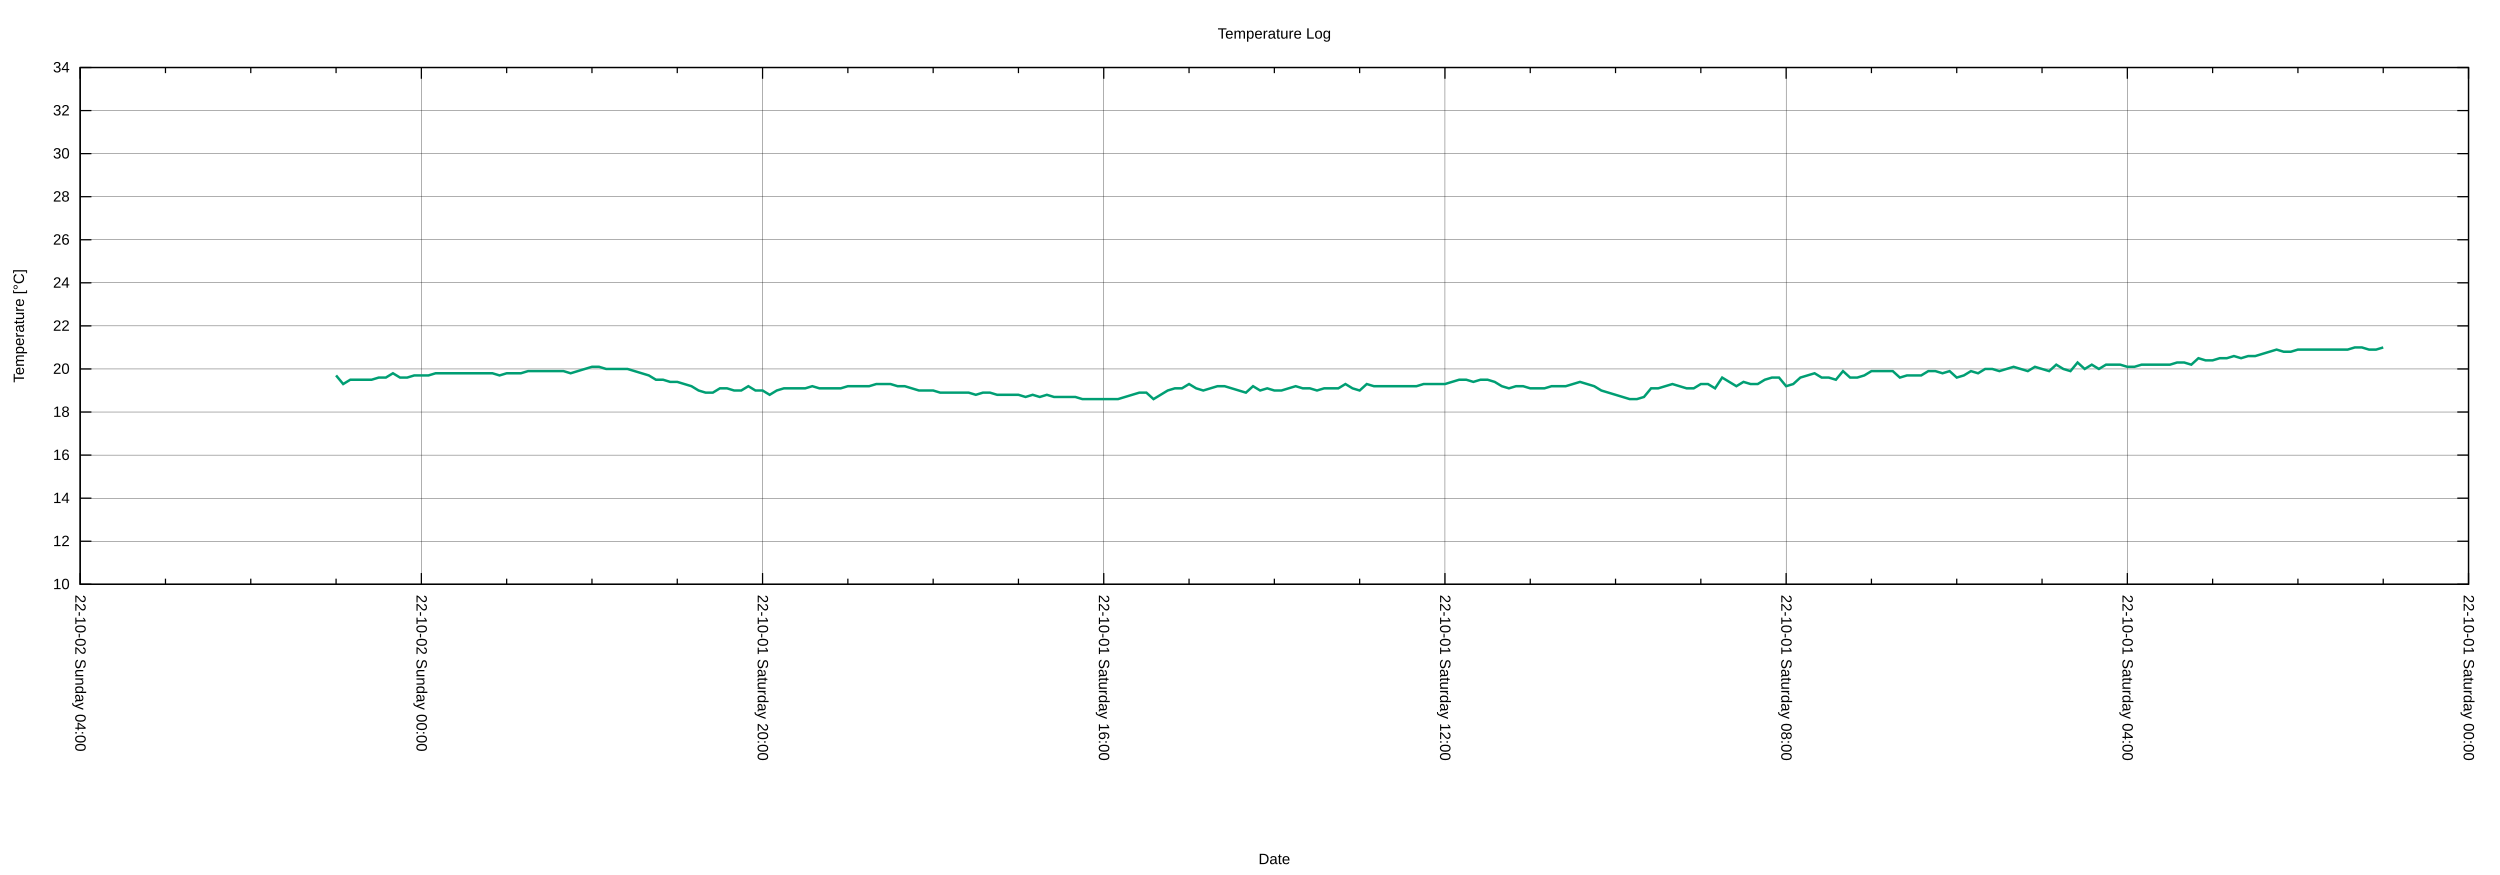
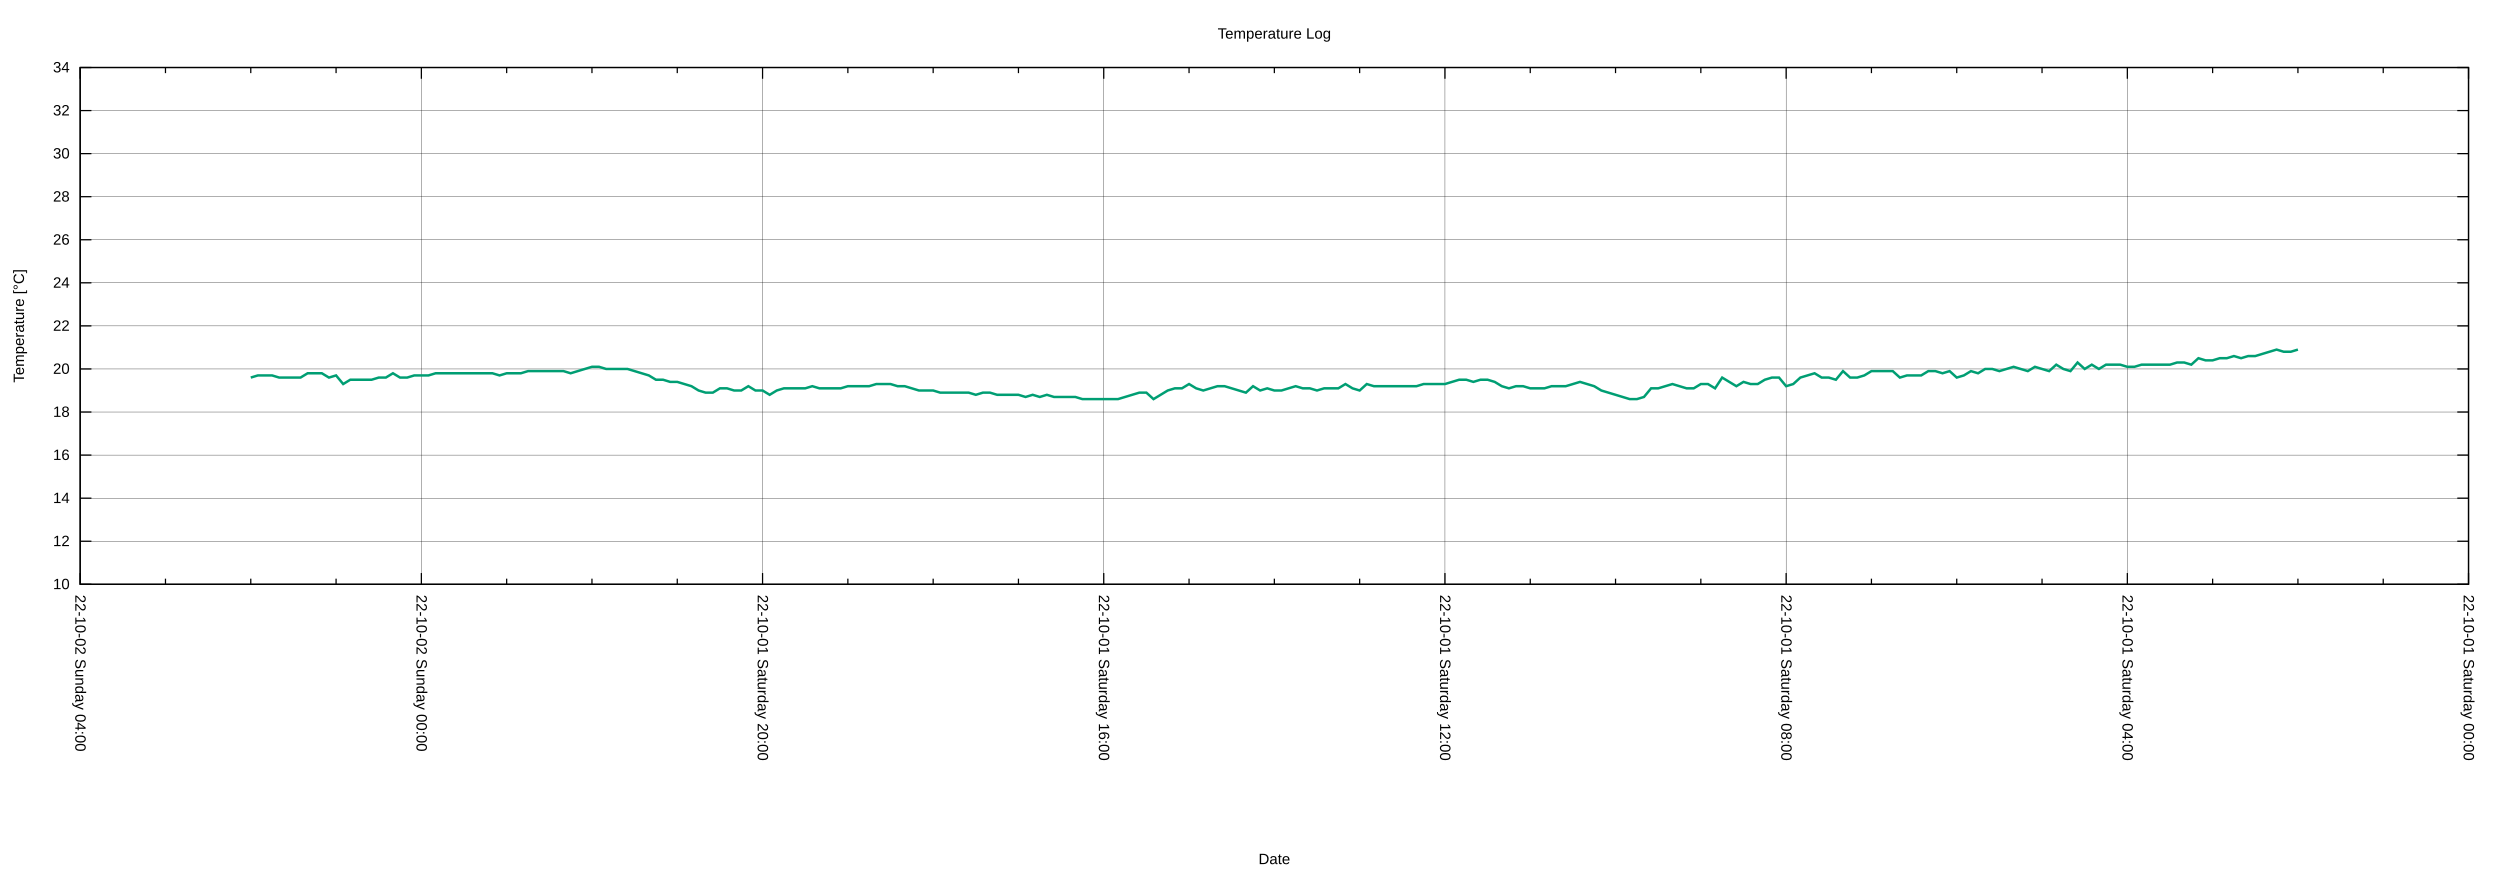
<svg xmlns="http://www.w3.org/2000/svg" xmlns:xlink="http://www.w3.org/1999/xlink" width="2000" height="700" viewBox="0 0 2000 700">
  <g id="gnuplot_canvas">
    <rect x="0" y="0" width="2000" height="700" fill="none" />
    <defs>
      <circle id="gpDot" r="0.5" stroke-width="0.5" stroke="currentColor" />
      <path id="gpPt0" stroke-width="0.222" stroke="currentColor" d="M-1,0 h2 M0,-1 v2" />
      <path id="gpPt1" stroke-width="0.222" stroke="currentColor" d="M-1,-1 L1,1 M1,-1 L-1,1" />
      <path id="gpPt2" stroke-width="0.222" stroke="currentColor" d="M-1,0 L1,0 M0,-1 L0,1 M-1,-1 L1,1 M-1,1 L1,-1" />
      <rect id="gpPt3" stroke-width="0.222" stroke="currentColor" x="-1" y="-1" width="2" height="2" />
      <rect id="gpPt4" stroke-width="0.222" stroke="currentColor" fill="currentColor" x="-1" y="-1" width="2" height="2" />
      <circle id="gpPt5" stroke-width="0.222" stroke="currentColor" cx="0" cy="0" r="1" />
      <use xlink:href="#gpPt5" id="gpPt6" fill="currentColor" stroke="none" />
      <path id="gpPt7" stroke-width="0.222" stroke="currentColor" d="M0,-1.33 L-1.33,0.67 L1.33,0.67 z" />
      <use xlink:href="#gpPt7" id="gpPt8" fill="currentColor" stroke="none" />
      <use xlink:href="#gpPt7" id="gpPt9" stroke="currentColor" transform="rotate(180)" />
      <use xlink:href="#gpPt9" id="gpPt10" fill="currentColor" stroke="none" />
      <use xlink:href="#gpPt3" id="gpPt11" stroke="currentColor" transform="rotate(45)" />
      <use xlink:href="#gpPt11" id="gpPt12" fill="currentColor" stroke="none" />
      <path id="gpPt13" stroke-width="0.222" stroke="currentColor" d="M0,1.330 L1.265,0.411 L0.782,-1.067 L-0.782,-1.076 L-1.265,0.411 z" />
      <use xlink:href="#gpPt13" id="gpPt14" fill="currentColor" stroke="none" />
      <filter id="textbox" filterUnits="objectBoundingBox" x="0" y="0" height="1" width="1">
        <feFlood flood-color="white" flood-opacity="1" result="bgnd" />
        <feComposite in="SourceGraphic" in2="bgnd" operator="atop" />
      </filter>
      <filter id="greybox" filterUnits="objectBoundingBox" x="0" y="0" height="1" width="1">
        <feFlood flood-color="lightgrey" flood-opacity="1" result="grey" />
        <feComposite in="SourceGraphic" in2="grey" operator="atop" />
      </filter>
    </defs>
    <g fill="none" color="white" stroke="currentColor" stroke-width="1.00" stroke-linecap="butt" stroke-linejoin="miter">
</g>
    <g fill="none" color="black" stroke="currentColor" stroke-width="1.00" stroke-linecap="butt" stroke-linejoin="miter">
</g>
    <g fill="none" color="black" stroke="black" stroke-width="0.25" stroke-linecap="butt" stroke-linejoin="miter">
</g>
    <g fill="none" color="black" stroke="currentColor" stroke-width="0.25" stroke-linecap="butt" stroke-linejoin="miter">
      <path stroke="black" class="gridline" d="M64.14,467.43 L1974.82,467.43  " />
    </g>
    <g fill="none" color="black" stroke="black" stroke-width="1.00" stroke-linecap="butt" stroke-linejoin="miter">
</g>
    <g fill="none" color="black" stroke="currentColor" stroke-width="1.00" stroke-linecap="butt" stroke-linejoin="miter">
      <path stroke="black" d="M64.14,467.43 L73.14,467.43 M1974.82,467.43 L1965.82,467.43  " />
      <g transform="translate(55.75,471.33)" stroke="none" fill="black" font-family="Arial" font-size="12.00" text-anchor="end">
        <text>
          <tspan font-family="Arial"> 10</tspan>
        </text>
      </g>
    </g>
    <g fill="none" color="black" stroke="currentColor" stroke-width="1.00" stroke-linecap="butt" stroke-linejoin="miter">
</g>
    <g fill="none" color="black" stroke="black" stroke-width="0.25" stroke-linecap="butt" stroke-linejoin="miter">
</g>
    <g fill="none" color="black" stroke="currentColor" stroke-width="0.25" stroke-linecap="butt" stroke-linejoin="miter">
      <path stroke="black" class="gridline" d="M64.14,432.98 L1974.82,432.98  " />
    </g>
    <g fill="none" color="black" stroke="black" stroke-width="1.00" stroke-linecap="butt" stroke-linejoin="miter">
</g>
    <g fill="none" color="black" stroke="currentColor" stroke-width="1.00" stroke-linecap="butt" stroke-linejoin="miter">
      <path stroke="black" d="M64.14,432.98 L73.14,432.98 M1974.82,432.98 L1965.82,432.98  " />
      <g transform="translate(55.75,436.88)" stroke="none" fill="black" font-family="Arial" font-size="12.00" text-anchor="end">
        <text>
          <tspan font-family="Arial"> 12</tspan>
        </text>
      </g>
    </g>
    <g fill="none" color="black" stroke="currentColor" stroke-width="1.00" stroke-linecap="butt" stroke-linejoin="miter">
</g>
    <g fill="none" color="black" stroke="black" stroke-width="0.25" stroke-linecap="butt" stroke-linejoin="miter">
</g>
    <g fill="none" color="black" stroke="currentColor" stroke-width="0.25" stroke-linecap="butt" stroke-linejoin="miter">
      <path stroke="black" class="gridline" d="M64.14,398.53 L1974.82,398.53  " />
    </g>
    <g fill="none" color="black" stroke="black" stroke-width="1.00" stroke-linecap="butt" stroke-linejoin="miter">
</g>
    <g fill="none" color="black" stroke="currentColor" stroke-width="1.00" stroke-linecap="butt" stroke-linejoin="miter">
      <path stroke="black" d="M64.14,398.53 L73.14,398.53 M1974.82,398.53 L1965.82,398.53  " />
      <g transform="translate(55.75,402.43)" stroke="none" fill="black" font-family="Arial" font-size="12.00" text-anchor="end">
        <text>
          <tspan font-family="Arial"> 14</tspan>
        </text>
      </g>
    </g>
    <g fill="none" color="black" stroke="currentColor" stroke-width="1.00" stroke-linecap="butt" stroke-linejoin="miter">
</g>
    <g fill="none" color="black" stroke="black" stroke-width="0.25" stroke-linecap="butt" stroke-linejoin="miter">
</g>
    <g fill="none" color="black" stroke="currentColor" stroke-width="0.25" stroke-linecap="butt" stroke-linejoin="miter">
      <path stroke="black" class="gridline" d="M64.14,364.07 L1974.82,364.07  " />
    </g>
    <g fill="none" color="black" stroke="black" stroke-width="1.00" stroke-linecap="butt" stroke-linejoin="miter">
</g>
    <g fill="none" color="black" stroke="currentColor" stroke-width="1.00" stroke-linecap="butt" stroke-linejoin="miter">
      <path stroke="black" d="M64.14,364.07 L73.14,364.07 M1974.82,364.07 L1965.82,364.07  " />
      <g transform="translate(55.75,367.97)" stroke="none" fill="black" font-family="Arial" font-size="12.00" text-anchor="end">
        <text>
          <tspan font-family="Arial"> 16</tspan>
        </text>
      </g>
    </g>
    <g fill="none" color="black" stroke="currentColor" stroke-width="1.00" stroke-linecap="butt" stroke-linejoin="miter">
</g>
    <g fill="none" color="black" stroke="black" stroke-width="0.25" stroke-linecap="butt" stroke-linejoin="miter">
</g>
    <g fill="none" color="black" stroke="currentColor" stroke-width="0.25" stroke-linecap="butt" stroke-linejoin="miter">
      <path stroke="black" class="gridline" d="M64.14,329.62 L1974.82,329.62  " />
    </g>
    <g fill="none" color="black" stroke="black" stroke-width="1.00" stroke-linecap="butt" stroke-linejoin="miter">
</g>
    <g fill="none" color="black" stroke="currentColor" stroke-width="1.00" stroke-linecap="butt" stroke-linejoin="miter">
      <path stroke="black" d="M64.14,329.62 L73.14,329.62 M1974.82,329.62 L1965.82,329.62  " />
      <g transform="translate(55.75,333.52)" stroke="none" fill="black" font-family="Arial" font-size="12.00" text-anchor="end">
        <text>
          <tspan font-family="Arial"> 18</tspan>
        </text>
      </g>
    </g>
    <g fill="none" color="black" stroke="currentColor" stroke-width="1.00" stroke-linecap="butt" stroke-linejoin="miter">
</g>
    <g fill="none" color="black" stroke="black" stroke-width="0.25" stroke-linecap="butt" stroke-linejoin="miter">
</g>
    <g fill="none" color="black" stroke="currentColor" stroke-width="0.25" stroke-linecap="butt" stroke-linejoin="miter">
      <path stroke="black" class="gridline" d="M64.14,295.17 L1974.82,295.17  " />
    </g>
    <g fill="none" color="black" stroke="black" stroke-width="1.00" stroke-linecap="butt" stroke-linejoin="miter">
</g>
    <g fill="none" color="black" stroke="currentColor" stroke-width="1.00" stroke-linecap="butt" stroke-linejoin="miter">
      <path stroke="black" d="M64.14,295.17 L73.14,295.17 M1974.82,295.17 L1965.82,295.17  " />
      <g transform="translate(55.75,299.07)" stroke="none" fill="black" font-family="Arial" font-size="12.00" text-anchor="end">
        <text>
          <tspan font-family="Arial"> 20</tspan>
        </text>
      </g>
    </g>
    <g fill="none" color="black" stroke="currentColor" stroke-width="1.00" stroke-linecap="butt" stroke-linejoin="miter">
</g>
    <g fill="none" color="black" stroke="black" stroke-width="0.25" stroke-linecap="butt" stroke-linejoin="miter">
</g>
    <g fill="none" color="black" stroke="currentColor" stroke-width="0.25" stroke-linecap="butt" stroke-linejoin="miter">
      <path stroke="black" class="gridline" d="M64.14,260.72 L1974.82,260.72  " />
    </g>
    <g fill="none" color="black" stroke="black" stroke-width="1.00" stroke-linecap="butt" stroke-linejoin="miter">
</g>
    <g fill="none" color="black" stroke="currentColor" stroke-width="1.00" stroke-linecap="butt" stroke-linejoin="miter">
      <path stroke="black" d="M64.14,260.72 L73.14,260.72 M1974.82,260.72 L1965.82,260.72  " />
      <g transform="translate(55.75,264.62)" stroke="none" fill="black" font-family="Arial" font-size="12.00" text-anchor="end">
        <text>
          <tspan font-family="Arial"> 22</tspan>
        </text>
      </g>
    </g>
    <g fill="none" color="black" stroke="currentColor" stroke-width="1.00" stroke-linecap="butt" stroke-linejoin="miter">
</g>
    <g fill="none" color="black" stroke="black" stroke-width="0.25" stroke-linecap="butt" stroke-linejoin="miter">
</g>
    <g fill="none" color="black" stroke="currentColor" stroke-width="0.25" stroke-linecap="butt" stroke-linejoin="miter">
      <path stroke="black" class="gridline" d="M64.14,226.27 L1974.82,226.27  " />
    </g>
    <g fill="none" color="black" stroke="black" stroke-width="1.00" stroke-linecap="butt" stroke-linejoin="miter">
</g>
    <g fill="none" color="black" stroke="currentColor" stroke-width="1.00" stroke-linecap="butt" stroke-linejoin="miter">
      <path stroke="black" d="M64.14,226.27 L73.14,226.27 M1974.82,226.27 L1965.82,226.27  " />
      <g transform="translate(55.75,230.17)" stroke="none" fill="black" font-family="Arial" font-size="12.00" text-anchor="end">
        <text>
          <tspan font-family="Arial"> 24</tspan>
        </text>
      </g>
    </g>
    <g fill="none" color="black" stroke="currentColor" stroke-width="1.00" stroke-linecap="butt" stroke-linejoin="miter">
</g>
    <g fill="none" color="black" stroke="black" stroke-width="0.25" stroke-linecap="butt" stroke-linejoin="miter">
</g>
    <g fill="none" color="black" stroke="currentColor" stroke-width="0.25" stroke-linecap="butt" stroke-linejoin="miter">
      <path stroke="black" class="gridline" d="M64.14,191.82 L1974.82,191.82  " />
    </g>
    <g fill="none" color="black" stroke="black" stroke-width="1.00" stroke-linecap="butt" stroke-linejoin="miter">
</g>
    <g fill="none" color="black" stroke="currentColor" stroke-width="1.00" stroke-linecap="butt" stroke-linejoin="miter">
      <path stroke="black" d="M64.14,191.82 L73.14,191.82 M1974.82,191.82 L1965.82,191.82  " />
      <g transform="translate(55.75,195.72)" stroke="none" fill="black" font-family="Arial" font-size="12.00" text-anchor="end">
        <text>
          <tspan font-family="Arial"> 26</tspan>
        </text>
      </g>
    </g>
    <g fill="none" color="black" stroke="currentColor" stroke-width="1.00" stroke-linecap="butt" stroke-linejoin="miter">
</g>
    <g fill="none" color="black" stroke="black" stroke-width="0.25" stroke-linecap="butt" stroke-linejoin="miter">
</g>
    <g fill="none" color="black" stroke="currentColor" stroke-width="0.25" stroke-linecap="butt" stroke-linejoin="miter">
      <path stroke="black" class="gridline" d="M64.14,157.36 L1974.82,157.36  " />
    </g>
    <g fill="none" color="black" stroke="black" stroke-width="1.00" stroke-linecap="butt" stroke-linejoin="miter">
</g>
    <g fill="none" color="black" stroke="currentColor" stroke-width="1.00" stroke-linecap="butt" stroke-linejoin="miter">
      <path stroke="black" d="M64.14,157.36 L73.14,157.36 M1974.82,157.36 L1965.82,157.36  " />
      <g transform="translate(55.75,161.26)" stroke="none" fill="black" font-family="Arial" font-size="12.00" text-anchor="end">
        <text>
          <tspan font-family="Arial"> 28</tspan>
        </text>
      </g>
    </g>
    <g fill="none" color="black" stroke="currentColor" stroke-width="1.00" stroke-linecap="butt" stroke-linejoin="miter">
</g>
    <g fill="none" color="black" stroke="black" stroke-width="0.25" stroke-linecap="butt" stroke-linejoin="miter">
</g>
    <g fill="none" color="black" stroke="currentColor" stroke-width="0.25" stroke-linecap="butt" stroke-linejoin="miter">
      <path stroke="black" class="gridline" d="M64.14,122.91 L1974.82,122.91  " />
    </g>
    <g fill="none" color="black" stroke="black" stroke-width="1.00" stroke-linecap="butt" stroke-linejoin="miter">
</g>
    <g fill="none" color="black" stroke="currentColor" stroke-width="1.00" stroke-linecap="butt" stroke-linejoin="miter">
      <path stroke="black" d="M64.14,122.91 L73.14,122.91 M1974.82,122.91 L1965.82,122.91  " />
      <g transform="translate(55.75,126.81)" stroke="none" fill="black" font-family="Arial" font-size="12.00" text-anchor="end">
        <text>
          <tspan font-family="Arial"> 30</tspan>
        </text>
      </g>
    </g>
    <g fill="none" color="black" stroke="currentColor" stroke-width="1.00" stroke-linecap="butt" stroke-linejoin="miter">
</g>
    <g fill="none" color="black" stroke="black" stroke-width="0.25" stroke-linecap="butt" stroke-linejoin="miter">
</g>
    <g fill="none" color="black" stroke="currentColor" stroke-width="0.25" stroke-linecap="butt" stroke-linejoin="miter">
      <path stroke="black" class="gridline" d="M64.14,88.46 L1974.82,88.46  " />
    </g>
    <g fill="none" color="black" stroke="black" stroke-width="1.00" stroke-linecap="butt" stroke-linejoin="miter">
</g>
    <g fill="none" color="black" stroke="currentColor" stroke-width="1.00" stroke-linecap="butt" stroke-linejoin="miter">
      <path stroke="black" d="M64.14,88.46 L73.14,88.46 M1974.82,88.46 L1965.82,88.46  " />
      <g transform="translate(55.75,92.36)" stroke="none" fill="black" font-family="Arial" font-size="12.00" text-anchor="end">
        <text>
          <tspan font-family="Arial"> 32</tspan>
        </text>
      </g>
    </g>
    <g fill="none" color="black" stroke="currentColor" stroke-width="1.00" stroke-linecap="butt" stroke-linejoin="miter">
</g>
    <g fill="none" color="black" stroke="black" stroke-width="0.25" stroke-linecap="butt" stroke-linejoin="miter">
</g>
    <g fill="none" color="black" stroke="currentColor" stroke-width="0.25" stroke-linecap="butt" stroke-linejoin="miter">
      <path stroke="black" class="gridline" d="M64.14,54.01 L1974.82,54.01  " />
    </g>
    <g fill="none" color="black" stroke="black" stroke-width="1.00" stroke-linecap="butt" stroke-linejoin="miter">
</g>
    <g fill="none" color="black" stroke="currentColor" stroke-width="1.00" stroke-linecap="butt" stroke-linejoin="miter">
      <path stroke="black" d="M64.14,54.01 L73.14,54.01 M1974.82,54.01 L1965.82,54.01  " />
      <g transform="translate(55.75,57.91)" stroke="none" fill="black" font-family="Arial" font-size="12.00" text-anchor="end">
        <text>
          <tspan font-family="Arial"> 34</tspan>
        </text>
      </g>
    </g>
    <g fill="none" color="black" stroke="currentColor" stroke-width="1.00" stroke-linecap="butt" stroke-linejoin="miter">
</g>
    <g fill="none" color="black" stroke="black" stroke-width="0.25" stroke-linecap="butt" stroke-linejoin="miter">
</g>
    <g fill="none" color="black" stroke="currentColor" stroke-width="0.25" stroke-linecap="butt" stroke-linejoin="miter">
      <path stroke="black" class="gridline" d="M1974.82,467.43 L1974.82,54.01  " />
    </g>
    <g fill="none" color="black" stroke="black" stroke-width="1.00" stroke-linecap="butt" stroke-linejoin="miter">
</g>
    <g fill="none" color="black" stroke="currentColor" stroke-width="1.00" stroke-linecap="butt" stroke-linejoin="miter">
      <path stroke="black" d="M1974.82,467.43 L1974.82,458.43 M1974.82,54.01 L1974.82,63.01  " />
      <g transform="translate(1970.92,475.82) rotate(90)" stroke="none" fill="black" font-family="Arial" font-size="12.00" text-anchor="start">
        <text>
          <tspan font-family="Arial">22-10-01 Saturday 00:00</tspan>
        </text>
      </g>
    </g>
    <g fill="none" color="black" stroke="currentColor" stroke-width="1.00" stroke-linecap="butt" stroke-linejoin="miter">
      <path stroke="black" d="M1906.58,467.43 L1906.58,462.93 M1906.58,54.01 L1906.58,58.51 M1838.34,467.43 L1838.34,462.93 M1838.34,54.01 L1838.34,58.51   M1770.10,467.43 L1770.10,462.93 M1770.10,54.01 L1770.10,58.51  " />
    </g>
    <g fill="none" color="black" stroke="black" stroke-width="0.25" stroke-linecap="butt" stroke-linejoin="miter">
</g>
    <g fill="none" color="black" stroke="currentColor" stroke-width="0.25" stroke-linecap="butt" stroke-linejoin="miter">
      <path stroke="black" class="gridline" d="M1701.87,467.43 L1701.87,54.01  " />
    </g>
    <g fill="none" color="black" stroke="black" stroke-width="1.00" stroke-linecap="butt" stroke-linejoin="miter">
</g>
    <g fill="none" color="black" stroke="currentColor" stroke-width="1.00" stroke-linecap="butt" stroke-linejoin="miter">
      <path stroke="black" d="M1701.87,467.43 L1701.87,458.43 M1701.87,54.01 L1701.87,63.01  " />
      <g transform="translate(1697.97,475.82) rotate(90)" stroke="none" fill="black" font-family="Arial" font-size="12.00" text-anchor="start">
        <text>
          <tspan font-family="Arial">22-10-01 Saturday 04:00</tspan>
        </text>
      </g>
    </g>
    <g fill="none" color="black" stroke="currentColor" stroke-width="1.00" stroke-linecap="butt" stroke-linejoin="miter">
      <path stroke="black" d="M1633.63,467.43 L1633.63,462.93 M1633.63,54.01 L1633.63,58.51 M1565.39,467.43 L1565.39,462.93 M1565.39,54.01 L1565.39,58.51   M1497.15,467.43 L1497.15,462.93 M1497.15,54.01 L1497.15,58.51  " />
    </g>
    <g fill="none" color="black" stroke="black" stroke-width="0.25" stroke-linecap="butt" stroke-linejoin="miter">
</g>
    <g fill="none" color="black" stroke="currentColor" stroke-width="0.25" stroke-linecap="butt" stroke-linejoin="miter">
      <path stroke="black" class="gridline" d="M1428.91,467.43 L1428.91,54.01  " />
    </g>
    <g fill="none" color="black" stroke="black" stroke-width="1.00" stroke-linecap="butt" stroke-linejoin="miter">
</g>
    <g fill="none" color="black" stroke="currentColor" stroke-width="1.00" stroke-linecap="butt" stroke-linejoin="miter">
      <path stroke="black" d="M1428.91,467.43 L1428.91,458.43 M1428.91,54.01 L1428.91,63.01  " />
      <g transform="translate(1425.01,475.82) rotate(90)" stroke="none" fill="black" font-family="Arial" font-size="12.00" text-anchor="start">
        <text>
          <tspan font-family="Arial">22-10-01 Saturday 08:00</tspan>
        </text>
      </g>
    </g>
    <g fill="none" color="black" stroke="currentColor" stroke-width="1.00" stroke-linecap="butt" stroke-linejoin="miter">
      <path stroke="black" d="M1360.67,467.43 L1360.67,462.93 M1360.67,54.01 L1360.67,58.51 M1292.43,467.43 L1292.43,462.93 M1292.43,54.01 L1292.43,58.51   M1224.20,467.43 L1224.20,462.93 M1224.20,54.01 L1224.20,58.51  " />
    </g>
    <g fill="none" color="black" stroke="black" stroke-width="0.25" stroke-linecap="butt" stroke-linejoin="miter">
</g>
    <g fill="none" color="black" stroke="currentColor" stroke-width="0.25" stroke-linecap="butt" stroke-linejoin="miter">
      <path stroke="black" class="gridline" d="M1155.96,467.43 L1155.96,54.01  " />
    </g>
    <g fill="none" color="black" stroke="black" stroke-width="1.00" stroke-linecap="butt" stroke-linejoin="miter">
</g>
    <g fill="none" color="black" stroke="currentColor" stroke-width="1.00" stroke-linecap="butt" stroke-linejoin="miter">
      <path stroke="black" d="M1155.96,467.43 L1155.96,458.43 M1155.96,54.01 L1155.96,63.01  " />
      <g transform="translate(1152.06,475.82) rotate(90)" stroke="none" fill="black" font-family="Arial" font-size="12.00" text-anchor="start">
        <text>
          <tspan font-family="Arial">22-10-01 Saturday 12:00</tspan>
        </text>
      </g>
    </g>
    <g fill="none" color="black" stroke="currentColor" stroke-width="1.00" stroke-linecap="butt" stroke-linejoin="miter">
      <path stroke="black" d="M1087.72,467.43 L1087.72,462.93 M1087.72,54.01 L1087.72,58.51 M1019.48,467.43 L1019.48,462.93 M1019.48,54.01 L1019.48,58.51   M951.24,467.43 L951.24,462.93 M951.24,54.01 L951.24,58.51  " />
    </g>
    <g fill="none" color="black" stroke="black" stroke-width="0.25" stroke-linecap="butt" stroke-linejoin="miter">
</g>
    <g fill="none" color="black" stroke="currentColor" stroke-width="0.25" stroke-linecap="butt" stroke-linejoin="miter">
      <path stroke="black" class="gridline" d="M883.00,467.43 L883.00,54.01  " />
    </g>
    <g fill="none" color="black" stroke="black" stroke-width="1.00" stroke-linecap="butt" stroke-linejoin="miter">
</g>
    <g fill="none" color="black" stroke="currentColor" stroke-width="1.00" stroke-linecap="butt" stroke-linejoin="miter">
      <path stroke="black" d="M883.00,467.43 L883.00,458.43 M883.00,54.01 L883.00,63.01  " />
      <g transform="translate(879.10,475.82) rotate(90)" stroke="none" fill="black" font-family="Arial" font-size="12.00" text-anchor="start">
        <text>
          <tspan font-family="Arial">22-10-01 Saturday 16:00</tspan>
        </text>
      </g>
    </g>
    <g fill="none" color="black" stroke="currentColor" stroke-width="1.00" stroke-linecap="butt" stroke-linejoin="miter">
      <path stroke="black" d="M814.76,467.43 L814.76,462.93 M814.76,54.01 L814.76,58.51 M746.53,467.43 L746.53,462.93 M746.53,54.01 L746.53,58.51   M678.29,467.43 L678.29,462.93 M678.29,54.01 L678.29,58.51  " />
    </g>
    <g fill="none" color="black" stroke="black" stroke-width="0.25" stroke-linecap="butt" stroke-linejoin="miter">
</g>
    <g fill="none" color="black" stroke="currentColor" stroke-width="0.25" stroke-linecap="butt" stroke-linejoin="miter">
      <path stroke="black" class="gridline" d="M610.05,467.43 L610.05,54.01  " />
    </g>
    <g fill="none" color="black" stroke="black" stroke-width="1.00" stroke-linecap="butt" stroke-linejoin="miter">
</g>
    <g fill="none" color="black" stroke="currentColor" stroke-width="1.00" stroke-linecap="butt" stroke-linejoin="miter">
      <path stroke="black" d="M610.05,467.43 L610.05,458.43 M610.05,54.01 L610.05,63.01  " />
      <g transform="translate(606.15,475.82) rotate(90)" stroke="none" fill="black" font-family="Arial" font-size="12.00" text-anchor="start">
        <text>
          <tspan font-family="Arial">22-10-01 Saturday 20:00</tspan>
        </text>
      </g>
    </g>
    <g fill="none" color="black" stroke="currentColor" stroke-width="1.00" stroke-linecap="butt" stroke-linejoin="miter">
      <path stroke="black" d="M541.81,467.43 L541.81,462.93 M541.81,54.01 L541.81,58.51 M473.57,467.43 L473.57,462.93 M473.57,54.01 L473.57,58.51   M405.33,467.43 L405.33,462.93 M405.33,54.01 L405.33,58.51  " />
    </g>
    <g fill="none" color="black" stroke="black" stroke-width="0.25" stroke-linecap="butt" stroke-linejoin="miter">
</g>
    <g fill="none" color="black" stroke="currentColor" stroke-width="0.25" stroke-linecap="butt" stroke-linejoin="miter">
      <path stroke="black" class="gridline" d="M337.09,467.43 L337.09,54.01  " />
    </g>
    <g fill="none" color="black" stroke="black" stroke-width="1.00" stroke-linecap="butt" stroke-linejoin="miter">
</g>
    <g fill="none" color="black" stroke="currentColor" stroke-width="1.00" stroke-linecap="butt" stroke-linejoin="miter">
      <path stroke="black" d="M337.09,467.43 L337.09,458.43 M337.09,54.01 L337.09,63.01  " />
      <g transform="translate(333.19,475.82) rotate(90)" stroke="none" fill="black" font-family="Arial" font-size="12.00" text-anchor="start">
        <text>
          <tspan font-family="Arial">22-10-02 Sunday 00:00</tspan>
        </text>
      </g>
    </g>
    <g fill="none" color="black" stroke="currentColor" stroke-width="1.00" stroke-linecap="butt" stroke-linejoin="miter">
      <path stroke="black" d="M268.86,467.43 L268.86,462.93 M268.86,54.01 L268.86,58.51 M200.62,467.43 L200.62,462.93 M200.62,54.01 L200.62,58.51   M132.38,467.43 L132.38,462.93 M132.38,54.01 L132.38,58.51  " />
    </g>
    <g fill="none" color="black" stroke="black" stroke-width="0.25" stroke-linecap="butt" stroke-linejoin="miter">
</g>
    <g fill="none" color="black" stroke="currentColor" stroke-width="0.25" stroke-linecap="butt" stroke-linejoin="miter">
      <path stroke="black" class="gridline" d="M64.14,467.43 L64.14,54.01  " />
    </g>
    <g fill="none" color="black" stroke="black" stroke-width="1.00" stroke-linecap="butt" stroke-linejoin="miter">
</g>
    <g fill="none" color="black" stroke="currentColor" stroke-width="1.00" stroke-linecap="butt" stroke-linejoin="miter">
      <path stroke="black" d="M64.14,467.43 L64.14,458.43 M64.14,54.01 L64.14,63.01  " />
      <g transform="translate(60.24,475.82) rotate(90)" stroke="none" fill="black" font-family="Arial" font-size="12.00" text-anchor="start">
        <text>
          <tspan font-family="Arial">22-10-02 Sunday 04:00</tspan>
        </text>
      </g>
    </g>
    <g fill="none" color="black" stroke="currentColor" stroke-width="1.00" stroke-linecap="butt" stroke-linejoin="miter">
</g>
    <g fill="none" color="black" stroke="currentColor" stroke-width="1.00" stroke-linecap="butt" stroke-linejoin="miter">
      <path stroke="black" d="M64.14,54.01 L64.14,467.43 L1974.82,467.43 L1974.82,54.01 L64.14,54.01 Z  " />
    </g>
    <g fill="none" color="black" stroke="currentColor" stroke-width="1.00" stroke-linecap="butt" stroke-linejoin="miter">
      <g transform="translate(19.18,260.72) rotate(270)" stroke="none" fill="black" font-family="Arial" font-size="12.00" text-anchor="middle">
        <text>
          <tspan font-family="Arial">Temperature [°C]</tspan>
        </text>
      </g>
    </g>
    <g fill="none" color="black" stroke="currentColor" stroke-width="1.00" stroke-linecap="butt" stroke-linejoin="miter">
      <g transform="translate(1019.48,691.30)" stroke="none" fill="black" font-family="Arial" font-size="12.00" text-anchor="middle">
        <text>
          <tspan font-family="Arial">Date</tspan>
        </text>
      </g>
    </g>
    <g fill="none" color="black" stroke="currentColor" stroke-width="1.00" stroke-linecap="butt" stroke-linejoin="miter">
</g>
    <g id="gnuplot_plot_1">
      <g fill="none" color="white" stroke="currentColor" stroke-width="2.00" stroke-linecap="butt" stroke-linejoin="miter">
</g>
      <g fill="none" color="black" stroke="currentColor" stroke-width="2.00" stroke-linecap="butt" stroke-linejoin="miter">
-         <path stroke="rgb(  0, 158, 115)" d="M268.86,300.34 L274.54,307.23 L280.23,303.78 L285.92,303.78 L291.60,303.78 L297.29,303.78 L302.98,302.06 L308.66,302.06   L314.35,298.62 L320.03,302.06 L325.72,302.06 L331.41,300.34 L337.09,300.34 L342.78,300.34 L348.47,298.62 L354.15,298.62   L359.84,298.62 L365.53,298.62 L371.21,298.62 L376.90,298.62 L382.59,298.62 L388.27,298.62 L393.96,298.62 L399.65,300.34   L405.33,298.62 L411.02,298.62 L416.71,298.62 L422.39,296.89 L428.08,296.89 L433.77,296.89 L439.45,296.89 L445.14,296.89   L450.83,296.89 L456.51,298.62 L462.20,296.89 L467.88,295.17 L473.57,293.45 L479.26,293.45 L484.94,295.17 L490.63,295.17   L496.32,295.17 L502.00,295.17 L507.69,296.89 L513.38,298.62 L519.06,300.34 L524.75,303.78 L530.44,303.78 L536.12,305.51   L541.81,305.51 L547.50,307.23 L553.18,308.95 L558.87,312.40 L564.56,314.12 L570.24,314.12 L575.93,310.67 L581.62,310.67   L587.30,312.40 L592.99,312.40 L598.68,308.95 L604.36,312.40 L610.05,312.40 L615.74,315.84 L621.42,312.40 L627.11,310.67   L632.79,310.67 L638.48,310.67 L644.17,310.67 L649.85,308.95 L655.54,310.67 L661.23,310.67 L666.91,310.67 L672.60,310.67   L678.29,308.95 L683.97,308.95 L689.66,308.95 L695.35,308.95 L701.03,307.23 L706.72,307.23 L712.41,307.23 L718.09,308.95   L723.78,308.95 L729.47,310.67 L735.15,312.40 L740.84,312.40 L746.53,312.40 L752.21,314.12 L757.90,314.12 L763.59,314.12   L769.27,314.12 L774.96,314.12 L780.65,315.84 L786.33,314.12 L792.02,314.12 L797.70,315.84 L803.39,315.84 L809.08,315.84   L814.76,315.84 L820.45,317.57 L826.14,315.84 L831.82,317.57 L837.51,315.84 L843.20,317.57 L848.88,317.57 L854.57,317.57   L860.26,317.57 L865.94,319.29 L871.63,319.29 L877.32,319.29 L883.00,319.29 L888.69,319.29 L894.38,319.29 L900.06,317.57   L905.75,315.84 L911.44,314.12 L917.12,314.12 L922.81,319.29 L928.50,315.84 L934.18,312.40 L939.87,310.67 L945.55,310.67   L951.24,307.23 L956.93,310.67 L962.61,312.40 L968.30,310.67 L973.99,308.95 L979.67,308.95 L985.36,310.67 L991.05,312.40   L996.73,314.12 L1002.42,308.95 L1008.11,312.40 L1013.79,310.67 L1019.48,312.40 L1025.17,312.40 L1030.85,310.67 L1036.54,308.95   L1042.23,310.67 L1047.91,310.67 L1053.60,312.40 L1059.29,310.67 L1064.97,310.67 L1070.66,310.67 L1076.35,307.23 L1082.03,310.67   L1087.72,312.40 L1093.41,307.23 L1099.09,308.95 L1104.78,308.95 L1110.46,308.95 L1116.15,308.95 L1121.84,308.95 L1127.52,308.95   L1133.21,308.95 L1138.90,307.23 L1144.58,307.23 L1150.27,307.23 L1155.96,307.23 L1161.64,305.51 L1167.33,303.78 L1173.02,303.78   L1178.70,305.51 L1184.39,303.78 L1190.08,303.78 L1195.76,305.51 L1201.45,308.95 L1207.14,310.67 L1212.82,308.95 L1218.51,308.95   L1224.20,310.67 L1229.88,310.67 L1235.57,310.67 L1241.26,308.95 L1246.94,308.95 L1252.63,308.95 L1258.32,307.23 L1264.00,305.51   L1269.69,307.23 L1275.37,308.95 L1281.06,312.40 L1286.75,314.12 L1292.43,315.84 L1298.12,317.57 L1303.81,319.29 L1309.49,319.29   L1315.18,317.57 L1320.87,310.67 L1326.55,310.67 L1332.24,308.95 L1337.93,307.23 L1343.61,308.95 L1349.30,310.67 L1354.99,310.67   L1360.67,307.23 L1366.36,307.23 L1372.05,310.67 L1377.73,302.06 L1383.42,305.51 L1389.11,308.95 L1394.79,305.51 L1400.48,307.23   L1406.17,307.23 L1411.85,303.78 L1417.54,302.06 L1423.22,302.06 L1428.91,308.95 L1434.60,307.23 L1440.28,302.06 L1445.97,300.34   L1451.66,298.62 L1457.34,302.06 L1463.03,302.06 L1468.72,303.78 L1474.40,296.89 L1480.09,302.06 L1485.78,302.06 L1491.46,300.34   L1497.15,296.89 L1502.84,296.89 L1508.52,296.89 L1514.21,296.89 L1519.90,302.06 L1525.58,300.34 L1531.27,300.34 L1536.96,300.34   L1542.64,296.89 L1548.33,296.89 L1554.02,298.62 L1559.70,296.89 L1565.39,302.06 L1571.08,300.34 L1576.76,296.89 L1582.45,298.62   L1588.13,295.17 L1593.82,295.17 L1599.51,296.89 L1605.19,295.17 L1610.88,293.45 L1616.57,295.17 L1622.25,296.89 L1627.94,293.45   L1633.63,295.17 L1639.31,296.89 L1645.00,291.73 L1650.69,295.17 L1656.37,296.89 L1662.06,290.00 L1667.75,295.17 L1673.43,291.73   L1679.12,295.17 L1684.81,291.73 L1690.49,291.73 L1696.18,291.73 L1701.87,293.45 L1707.55,293.45 L1713.24,291.73 L1718.93,291.73   L1724.61,291.73 L1730.30,291.73 L1735.99,291.73 L1741.67,290.00 L1747.36,290.00 L1753.04,291.73 L1758.73,286.56 L1764.42,288.28   L1770.10,288.28 L1775.79,286.56 L1781.48,286.56 L1787.16,284.84 L1792.85,286.56 L1798.54,284.84 L1804.22,284.84 L1809.91,283.11   L1815.60,281.39 L1821.28,279.67 L1826.97,281.39 L1832.66,281.39 L1838.34,279.67 L1844.03,279.67 L1849.72,279.67 L1855.40,279.67   L1861.09,279.67 L1866.78,279.67 L1872.46,279.67 L1878.15,279.67 L1883.84,277.95 L1889.52,277.95 L1895.21,279.67 L1900.89,279.67   L1906.58,277.95  " />
+         <path stroke="rgb(  0, 158, 115)" d="M200.62,302.06 L206.30,300.34 L211.99,300.34 L217.68,300.34 L223.36,302.06 L229.05,302.06 L234.74,302.06 L240.42,302.06   L246.11,298.62 L251.80,298.62 L257.48,298.62 L263.17,302.06 L268.86,300.34 L274.54,307.23 L280.23,303.78 L285.92,303.78   L291.60,303.78 L297.29,303.78 L302.98,302.06 L308.66,302.06 L314.35,298.62 L320.03,302.06 L325.72,302.06 L331.41,300.34   L337.09,300.34 L342.78,300.34 L348.47,298.62 L354.15,298.62 L359.84,298.62 L365.53,298.62 L371.21,298.62 L376.90,298.62   L382.59,298.62 L388.27,298.62 L393.96,298.62 L399.65,300.34 L405.33,298.62 L411.02,298.62 L416.71,298.62 L422.39,296.89   L428.08,296.89 L433.77,296.89 L439.45,296.89 L445.14,296.89 L450.83,296.89 L456.51,298.62 L462.20,296.89 L467.88,295.17   L473.57,293.45 L479.26,293.45 L484.94,295.17 L490.63,295.17 L496.32,295.17 L502.00,295.17 L507.69,296.89 L513.38,298.62   L519.06,300.34 L524.75,303.78 L530.44,303.78 L536.12,305.51 L541.81,305.51 L547.50,307.23 L553.18,308.95 L558.87,312.40   L564.56,314.12 L570.24,314.12 L575.93,310.67 L581.62,310.67 L587.30,312.40 L592.99,312.40 L598.68,308.95 L604.36,312.40   L610.05,312.40 L615.74,315.84 L621.42,312.40 L627.11,310.67 L632.79,310.67 L638.48,310.67 L644.17,310.67 L649.85,308.95   L655.54,310.67 L661.23,310.67 L666.91,310.67 L672.60,310.67 L678.29,308.95 L683.97,308.95 L689.66,308.95 L695.35,308.95   L701.03,307.23 L706.72,307.23 L712.41,307.23 L718.09,308.95 L723.78,308.95 L729.47,310.67 L735.15,312.40 L740.84,312.40   L746.53,312.40 L752.21,314.12 L757.90,314.12 L763.59,314.12 L769.27,314.12 L774.96,314.12 L780.65,315.84 L786.33,314.12   L792.02,314.12 L797.70,315.84 L803.39,315.84 L809.08,315.84 L814.76,315.84 L820.45,317.57 L826.14,315.84 L831.82,317.57   L837.51,315.84 L843.20,317.57 L848.88,317.57 L854.57,317.57 L860.26,317.57 L865.94,319.29 L871.63,319.29 L877.32,319.29   L883.00,319.29 L888.69,319.29 L894.38,319.29 L900.06,317.57 L905.75,315.84 L911.44,314.12 L917.12,314.12 L922.81,319.29   L928.50,315.84 L934.18,312.40 L939.87,310.67 L945.55,310.67 L951.24,307.23 L956.93,310.67 L962.61,312.40 L968.30,310.67   L973.99,308.95 L979.67,308.95 L985.36,310.67 L991.05,312.40 L996.73,314.12 L1002.42,308.95 L1008.11,312.40 L1013.79,310.67   L1019.48,312.40 L1025.17,312.40 L1030.85,310.67 L1036.54,308.95 L1042.23,310.67 L1047.91,310.67 L1053.60,312.40 L1059.29,310.67   L1064.97,310.67 L1070.66,310.67 L1076.35,307.23 L1082.03,310.67 L1087.72,312.40 L1093.41,307.23 L1099.09,308.95 L1104.78,308.95   L1110.46,308.95 L1116.15,308.95 L1121.84,308.95 L1127.52,308.95 L1133.21,308.95 L1138.90,307.23 L1144.58,307.23 L1150.27,307.23   L1155.96,307.23 L1161.64,305.51 L1167.33,303.78 L1173.02,303.78 L1178.70,305.51 L1184.39,303.78 L1190.08,303.78 L1195.76,305.51   L1201.45,308.95 L1207.14,310.67 L1212.82,308.95 L1218.51,308.95 L1224.20,310.67 L1229.88,310.67 L1235.57,310.67 L1241.26,308.95   L1246.94,308.95 L1252.63,308.95 L1258.32,307.23 L1264.00,305.51 L1269.69,307.23 L1275.37,308.95 L1281.06,312.40 L1286.75,314.12   L1292.43,315.84 L1298.12,317.57 L1303.81,319.29 L1309.49,319.29 L1315.18,317.57 L1320.87,310.67 L1326.55,310.67 L1332.24,308.95   L1337.93,307.23 L1343.61,308.95 L1349.30,310.67 L1354.99,310.67 L1360.67,307.23 L1366.36,307.23 L1372.05,310.67 L1377.73,302.06   L1383.42,305.51 L1389.11,308.95 L1394.79,305.51 L1400.48,307.23 L1406.17,307.23 L1411.85,303.78 L1417.54,302.06 L1423.22,302.06   L1428.91,308.95 L1434.60,307.23 L1440.28,302.06 L1445.97,300.34 L1451.66,298.62 L1457.34,302.06 L1463.03,302.06 L1468.72,303.78   L1474.40,296.89 L1480.09,302.06 L1485.78,302.06 L1491.46,300.34 L1497.15,296.89 L1502.84,296.89 L1508.52,296.89 L1514.21,296.89   L1519.90,302.06 L1525.58,300.34 L1531.27,300.34 L1536.96,300.34 L1542.64,296.89 L1548.33,296.89 L1554.02,298.62 L1559.70,296.89   L1565.39,302.06 L1571.08,300.34 L1576.76,296.89 L1582.45,298.62 L1588.13,295.17 L1593.82,295.17 L1599.51,296.89 L1605.19,295.17   L1610.88,293.45 L1616.57,295.17 L1622.25,296.89 L1627.94,293.45 L1633.63,295.17 L1639.31,296.89 L1645.00,291.73 L1650.69,295.17   L1656.37,296.89 L1662.06,290.00 L1667.75,295.17 L1673.43,291.73 L1679.12,295.17 L1684.81,291.73 L1690.49,291.73 L1696.18,291.73   L1701.87,293.45 L1707.55,293.45 L1713.24,291.73 L1718.93,291.73 L1724.61,291.73 L1730.30,291.73 L1735.99,291.73 L1741.67,290.00   L1747.36,290.00 L1753.04,291.73 L1758.73,286.56 L1764.42,288.28 L1770.10,288.28 L1775.79,286.56 L1781.48,286.56 L1787.16,284.84   L1792.85,286.56 L1798.54,284.84 L1804.22,284.84 L1809.91,283.11 L1815.60,281.39 L1821.28,279.67 L1826.97,281.39 L1832.66,281.39   L1838.34,279.67  " />
      </g>
    </g>
    <g fill="none" color="black" stroke="currentColor" stroke-width="2.00" stroke-linecap="butt" stroke-linejoin="miter">
</g>
    <g fill="none" color="black" stroke="black" stroke-width="1.00" stroke-linecap="butt" stroke-linejoin="miter">
</g>
    <g fill="none" color="black" stroke="currentColor" stroke-width="1.00" stroke-linecap="butt" stroke-linejoin="miter">
      <path stroke="black" d="M64.14,54.01 L64.14,467.43 L1974.82,467.43 L1974.82,54.01 L64.14,54.01 Z  " />
    </g>
    <g fill="none" color="black" stroke="currentColor" stroke-width="1.00" stroke-linecap="butt" stroke-linejoin="miter">
      <g transform="translate(1019.48,30.91)" stroke="none" fill="black" font-family="Arial" font-size="12.00" text-anchor="middle">
        <text>
          <tspan font-family="Arial">Temperature Log</tspan>
        </text>
      </g>
    </g>
    <g fill="none" color="black" stroke="currentColor" stroke-width="1.00" stroke-linecap="butt" stroke-linejoin="miter">
</g>
  </g>
</svg>
